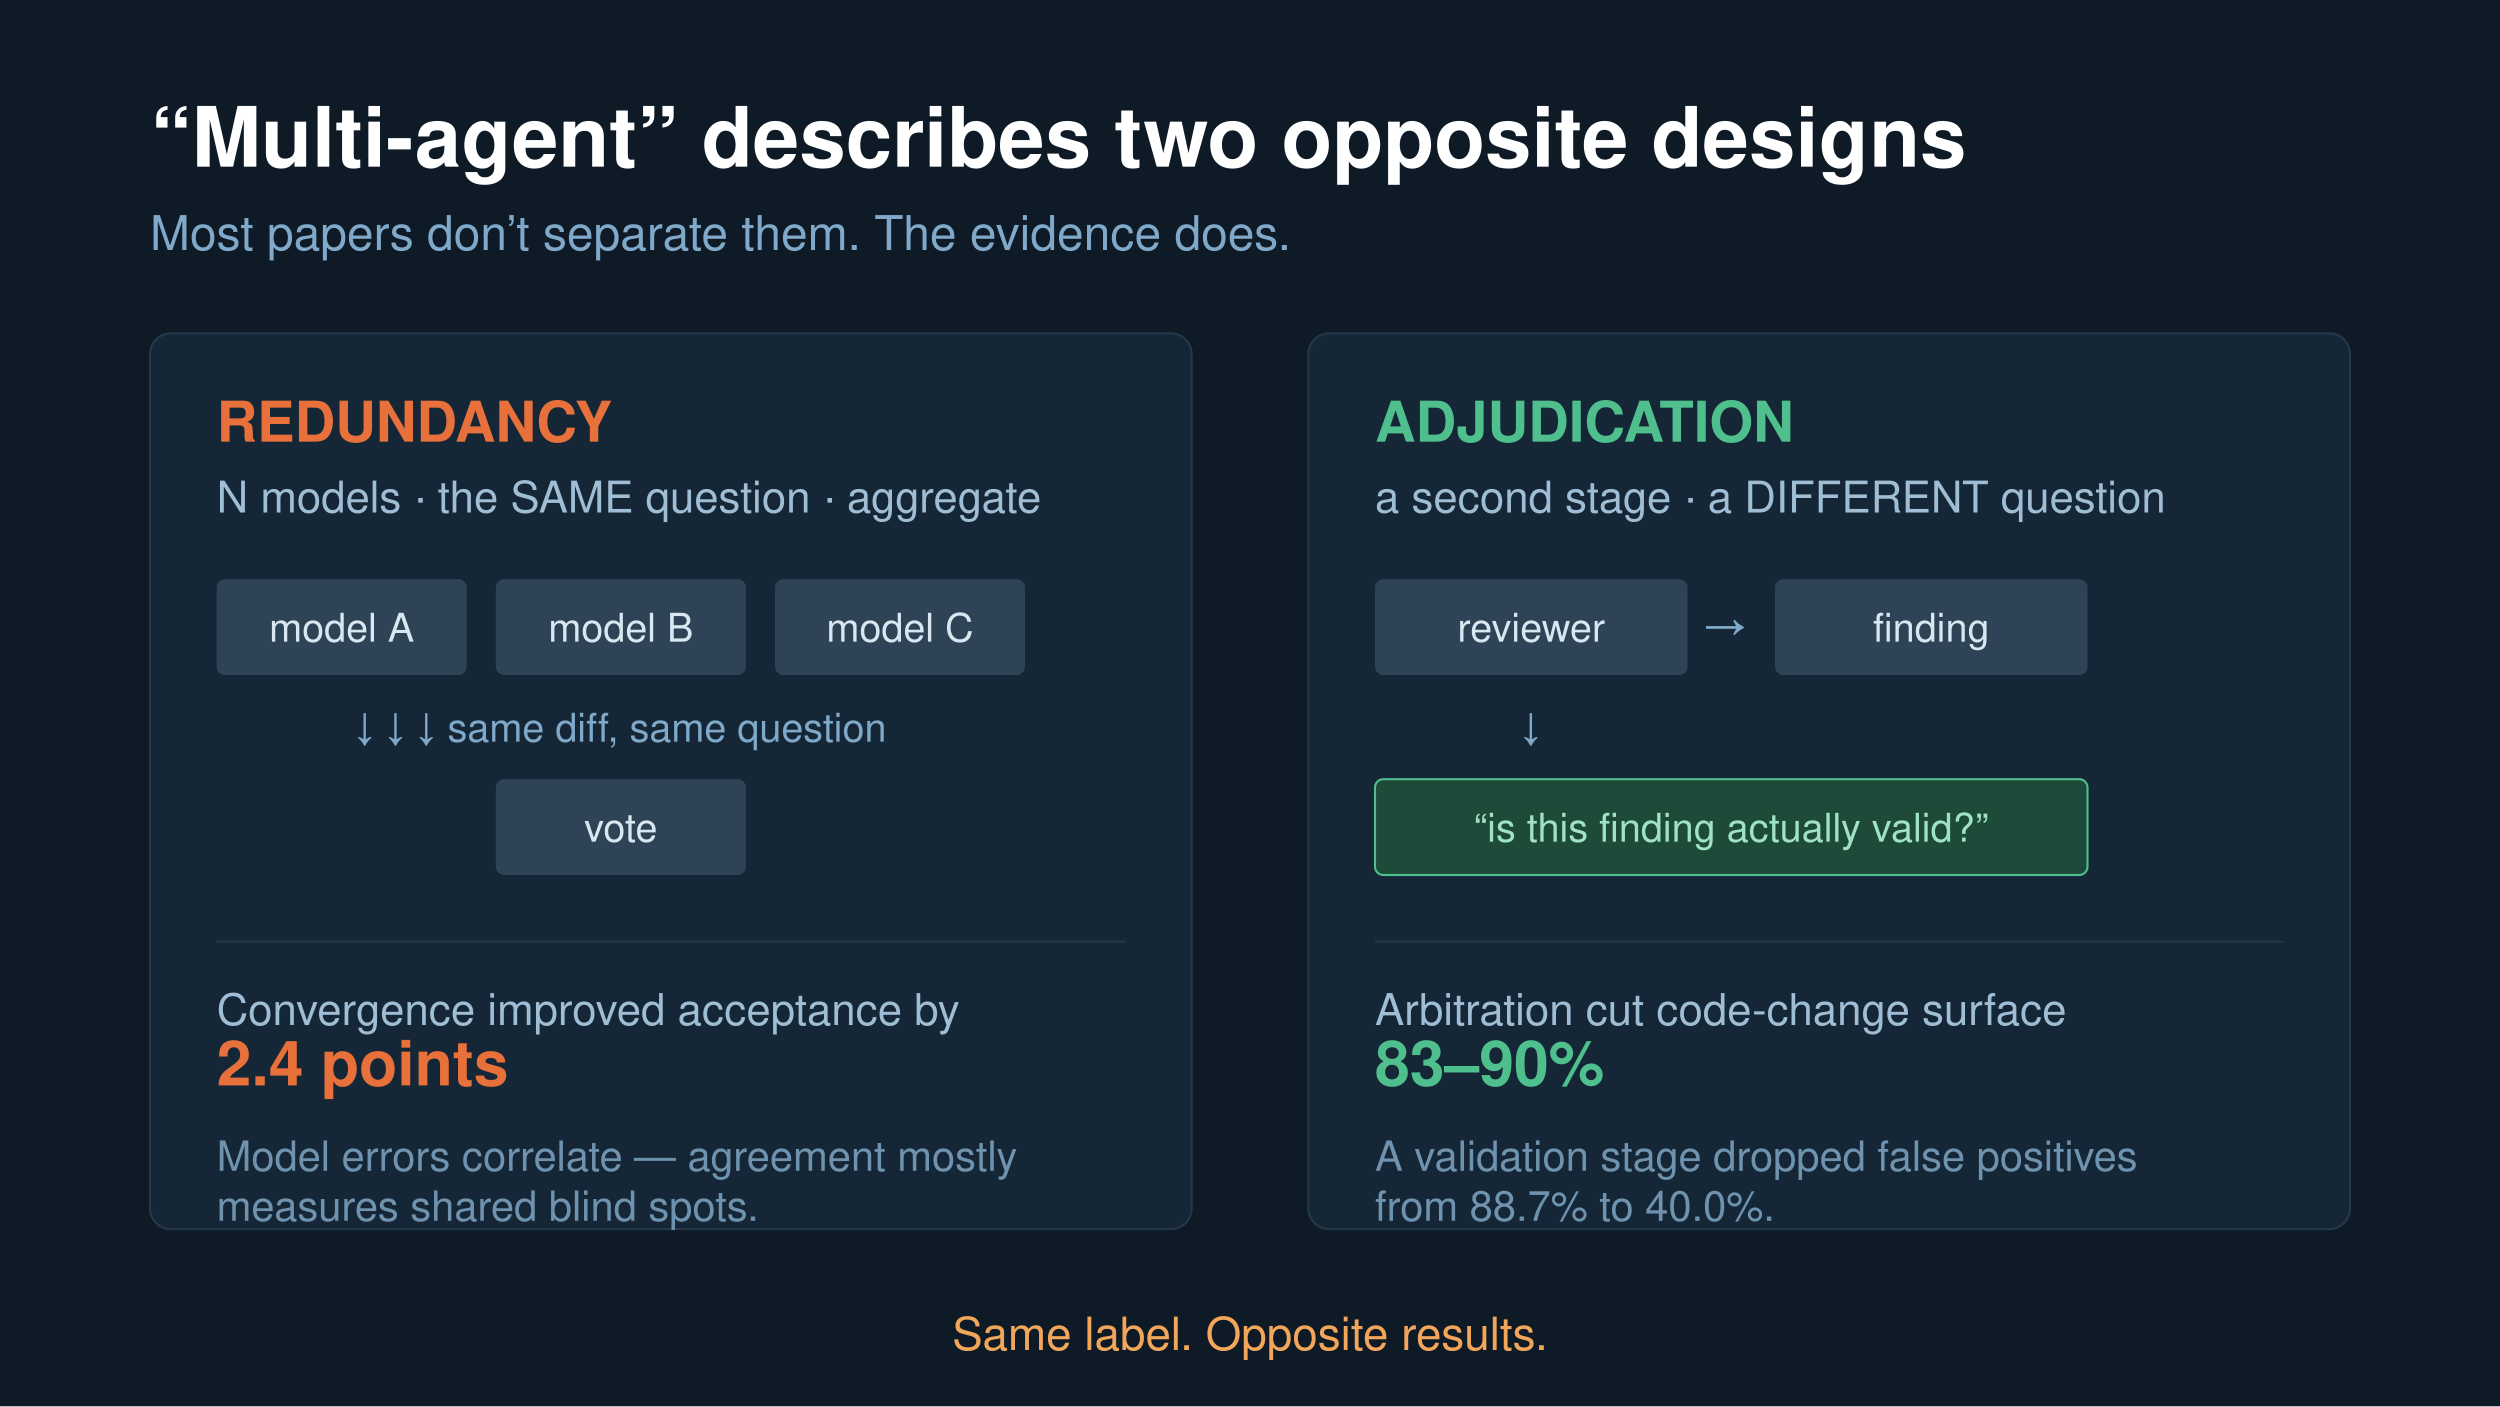
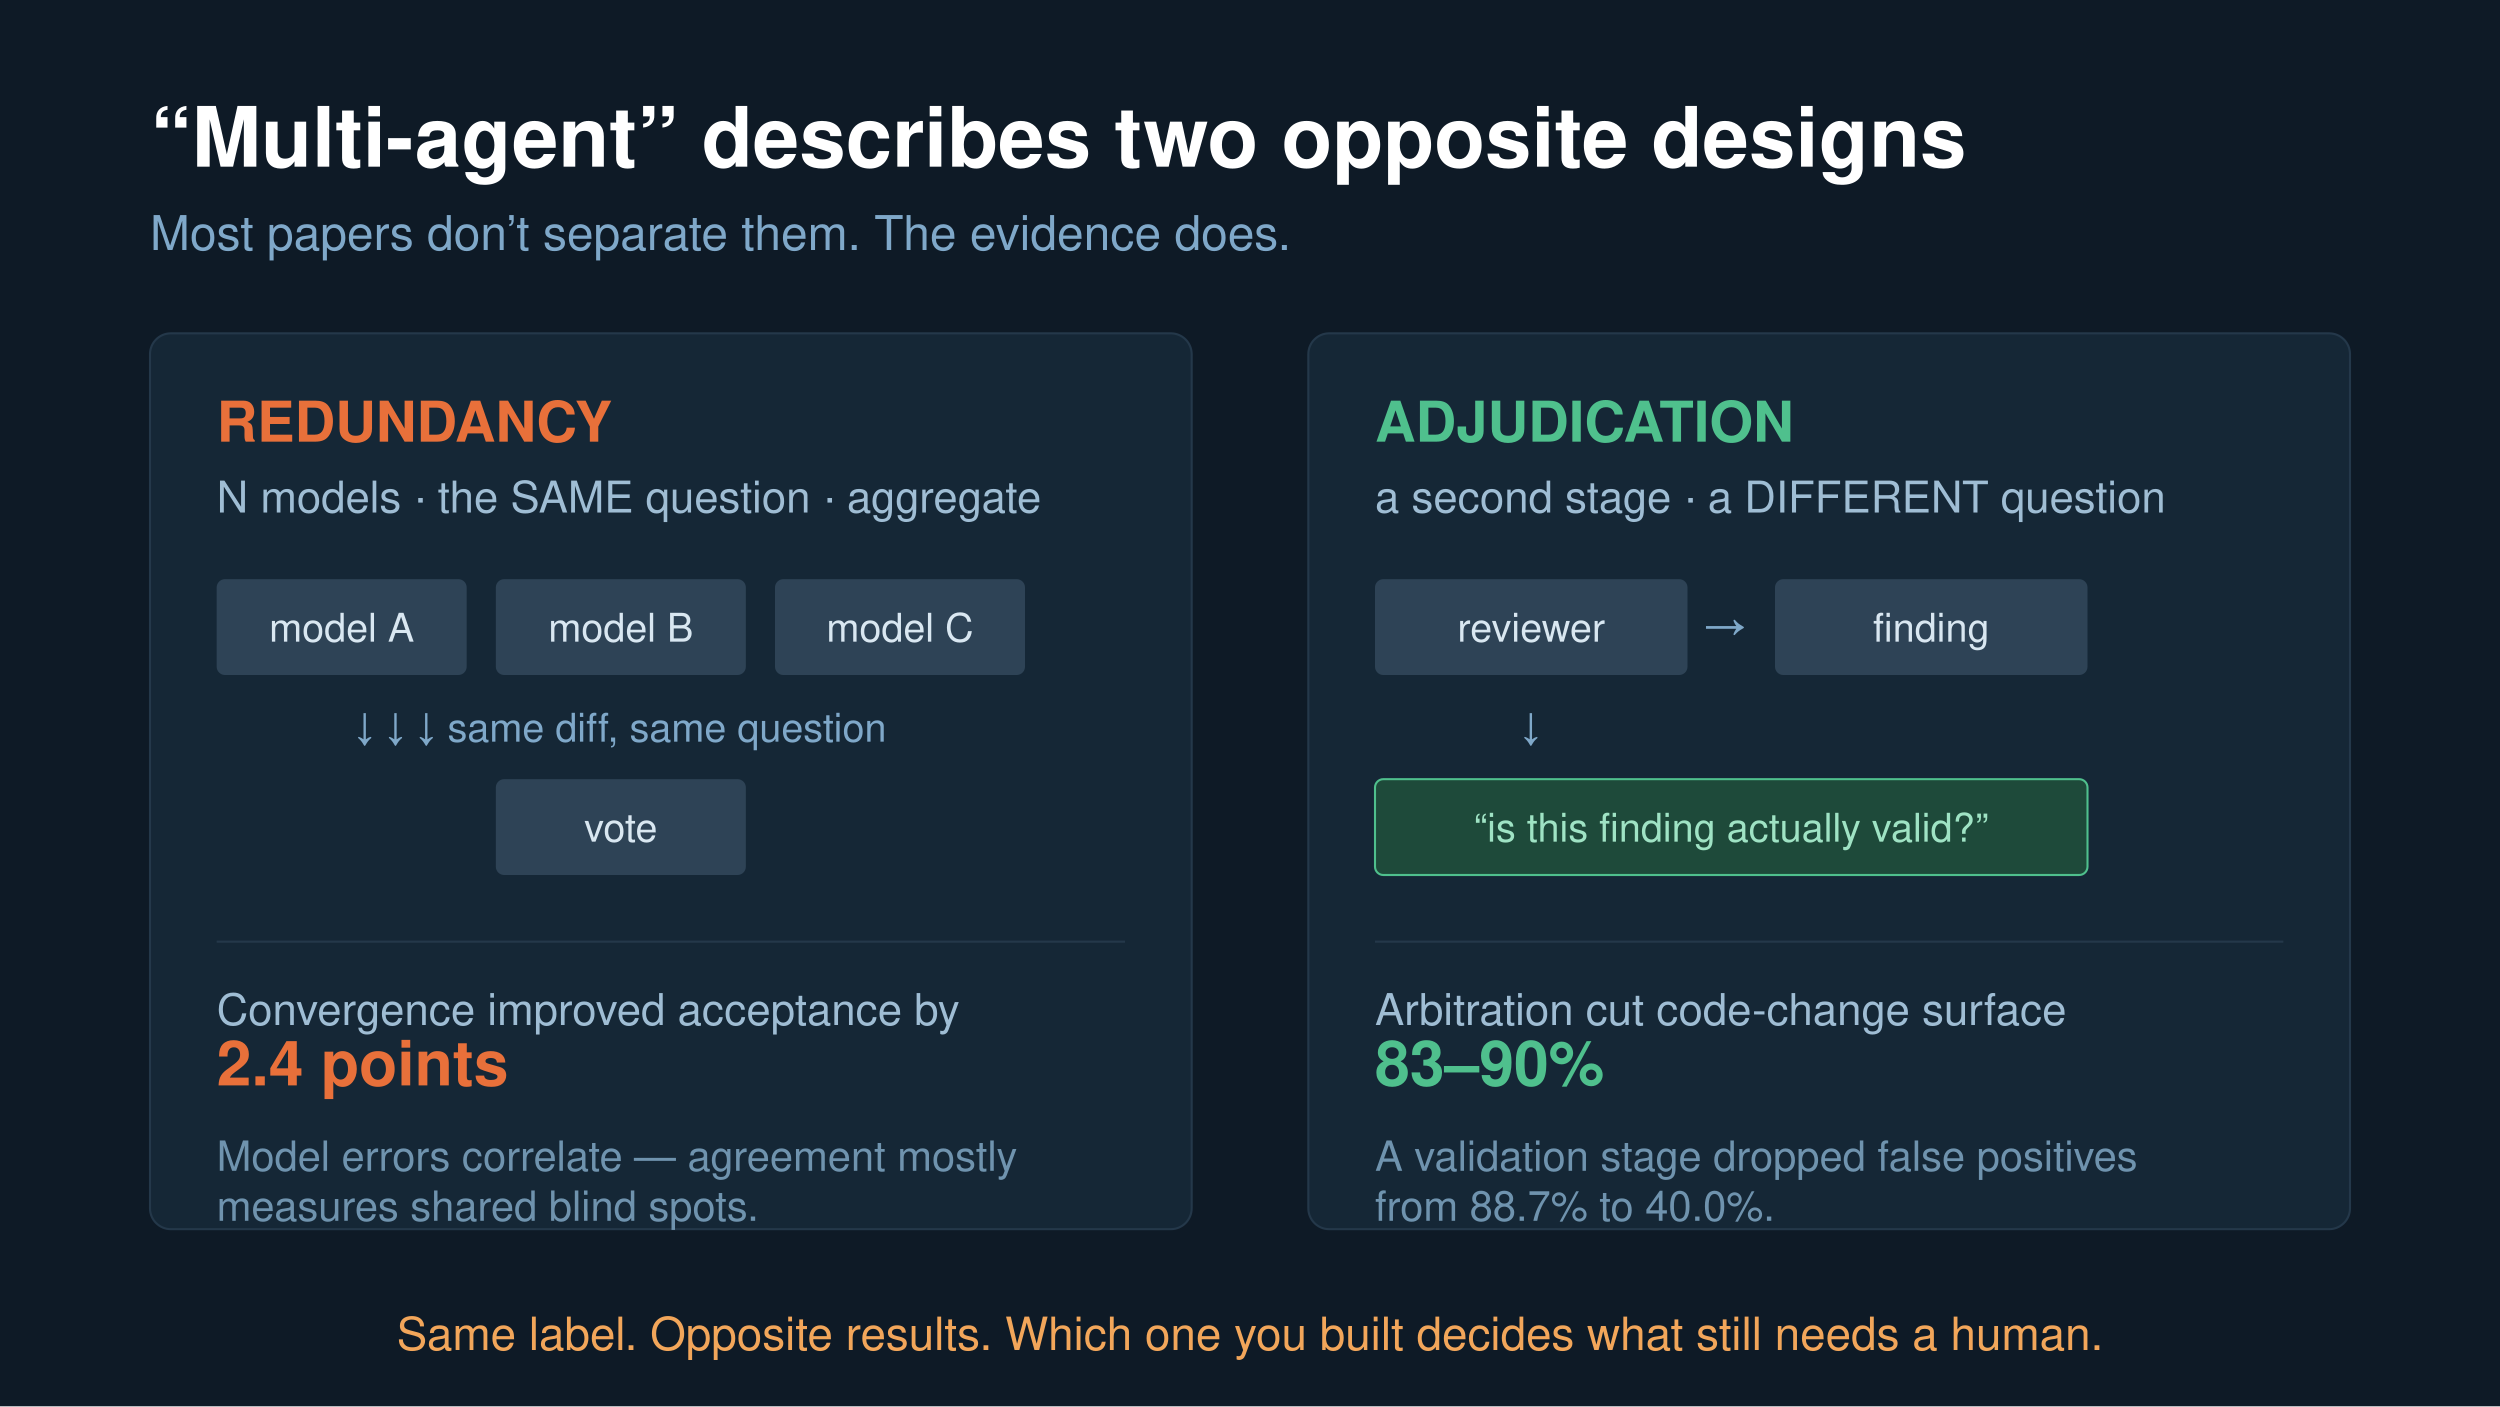
<svg xmlns="http://www.w3.org/2000/svg" width="1200" height="675" viewBox="0 0 1200 675">
  <rect width="1200" height="675" fill="#0E1A26" />
  <text x="72" y="80" font-family="Helvetica,Arial,sans-serif" font-size="40" font-weight="700" fill="#FFFFFF">“Multi-agent” describes two opposite designs</text>
  <text x="72" y="120" font-family="Helvetica,Arial,sans-serif" font-size="23" fill="#7FA8C9">Most papers don’t separate them. The evidence does.</text>
  <rect x="72" y="160" width="500" height="430" rx="10" fill="#152736" stroke="#24384A" />
  <text x="104" y="212" font-family="Helvetica,Arial,sans-serif" font-size="27" font-weight="700" fill="#E8703A">REDUNDANCY</text>
  <text x="104" y="246" font-family="Helvetica,Arial,sans-serif" font-size="21" fill="#9FBDD4">N models · the SAME question · aggregate</text>
  <g font-family="Helvetica,Arial,sans-serif">
    <rect x="104" y="278" width="120" height="46" rx="4" fill="#2E4356" />
    <text x="164" y="308" font-size="19" fill="#D9E7F1" text-anchor="middle">model A</text>
    <rect x="238" y="278" width="120" height="46" rx="4" fill="#2E4356" />
    <text x="298" y="308" font-size="19" fill="#D9E7F1" text-anchor="middle">model B</text>
    <rect x="372" y="278" width="120" height="46" rx="4" fill="#2E4356" />
    <text x="432" y="308" font-size="19" fill="#D9E7F1" text-anchor="middle">model C</text>
    <text x="298" y="356" font-size="19" fill="#7FA8C9" text-anchor="middle">↓   ↓   ↓   same diff, same question</text>
    <rect x="238" y="374" width="120" height="46" rx="4" fill="#2E4356" />
    <text x="298" y="404" font-size="19" fill="#D9E7F1" text-anchor="middle">vote</text>
  </g>
  <line x1="104" y1="452" x2="540" y2="452" stroke="#24384A" />
  <text x="104" y="492" font-family="Helvetica,Arial,sans-serif" font-size="21" fill="#9FBDD4">Convergence improved acceptance by</text>
  <text x="104" y="521" font-family="Helvetica,Arial,sans-serif" font-size="30" font-weight="700" fill="#E8703A">2.4 points</text>
  <text x="104" y="562" font-family="Helvetica,Arial,sans-serif" font-size="20" fill="#6F93AE">Model errors correlate — agreement mostly</text>
  <text x="104" y="586" font-family="Helvetica,Arial,sans-serif" font-size="20" fill="#6F93AE">measures shared blind spots.</text>
  <rect x="628" y="160" width="500" height="430" rx="10" fill="#152736" stroke="#24384A" />
  <text x="660" y="212" font-family="Helvetica,Arial,sans-serif" font-size="27" font-weight="700" fill="#4FC08D">ADJUDICATION</text>
  <text x="660" y="246" font-family="Helvetica,Arial,sans-serif" font-size="21" fill="#9FBDD4">a second stage · a DIFFERENT question</text>
  <g font-family="Helvetica,Arial,sans-serif">
    <rect x="660" y="278" width="150" height="46" rx="4" fill="#2E4356" />
    <text x="735" y="308" font-size="19" fill="#D9E7F1" text-anchor="middle">reviewer</text>
    <text x="828" y="308" font-size="22" fill="#7FA8C9" text-anchor="middle">→</text>
    <rect x="852" y="278" width="150" height="46" rx="4" fill="#2E4356" />
    <text x="927" y="308" font-size="19" fill="#D9E7F1" text-anchor="middle">finding</text>
    <text x="735" y="356" font-size="19" fill="#7FA8C9" text-anchor="middle">↓</text>
    <rect x="660" y="374" width="342" height="46" rx="4" fill="#1E4A3A" stroke="#4FC08D" />
    <text x="831" y="404" font-size="19" fill="#9FE3C4" text-anchor="middle">“is this finding actually valid?”</text>
  </g>
  <line x1="660" y1="452" x2="1096" y2="452" stroke="#24384A" />
  <text x="660" y="492" font-family="Helvetica,Arial,sans-serif" font-size="21" fill="#9FBDD4">Arbitration cut code-change surface</text>
  <text x="660" y="521" font-family="Helvetica,Arial,sans-serif" font-size="30" font-weight="700" fill="#4FC08D">83–90%</text>
  <text x="660" y="562" font-family="Helvetica,Arial,sans-serif" font-size="20" fill="#6F93AE">A validation stage dropped false positives</text>
  <text x="660" y="586" font-family="Helvetica,Arial,sans-serif" font-size="20" fill="#6F93AE">from 88.7% to 40.0%.</text>
-   <text x="600" y="648" font-family="Helvetica,Arial,sans-serif" font-size="22" fill="#F2A65A" text-anchor="middle">Same label. Opposite results.</text>
+   <text x="600" y="648" font-family="Helvetica,Arial,sans-serif" font-size="22" fill="#F2A65A" text-anchor="middle">Same label. Opposite results. Which one you built decides what still needs a human.</text>
</svg>
